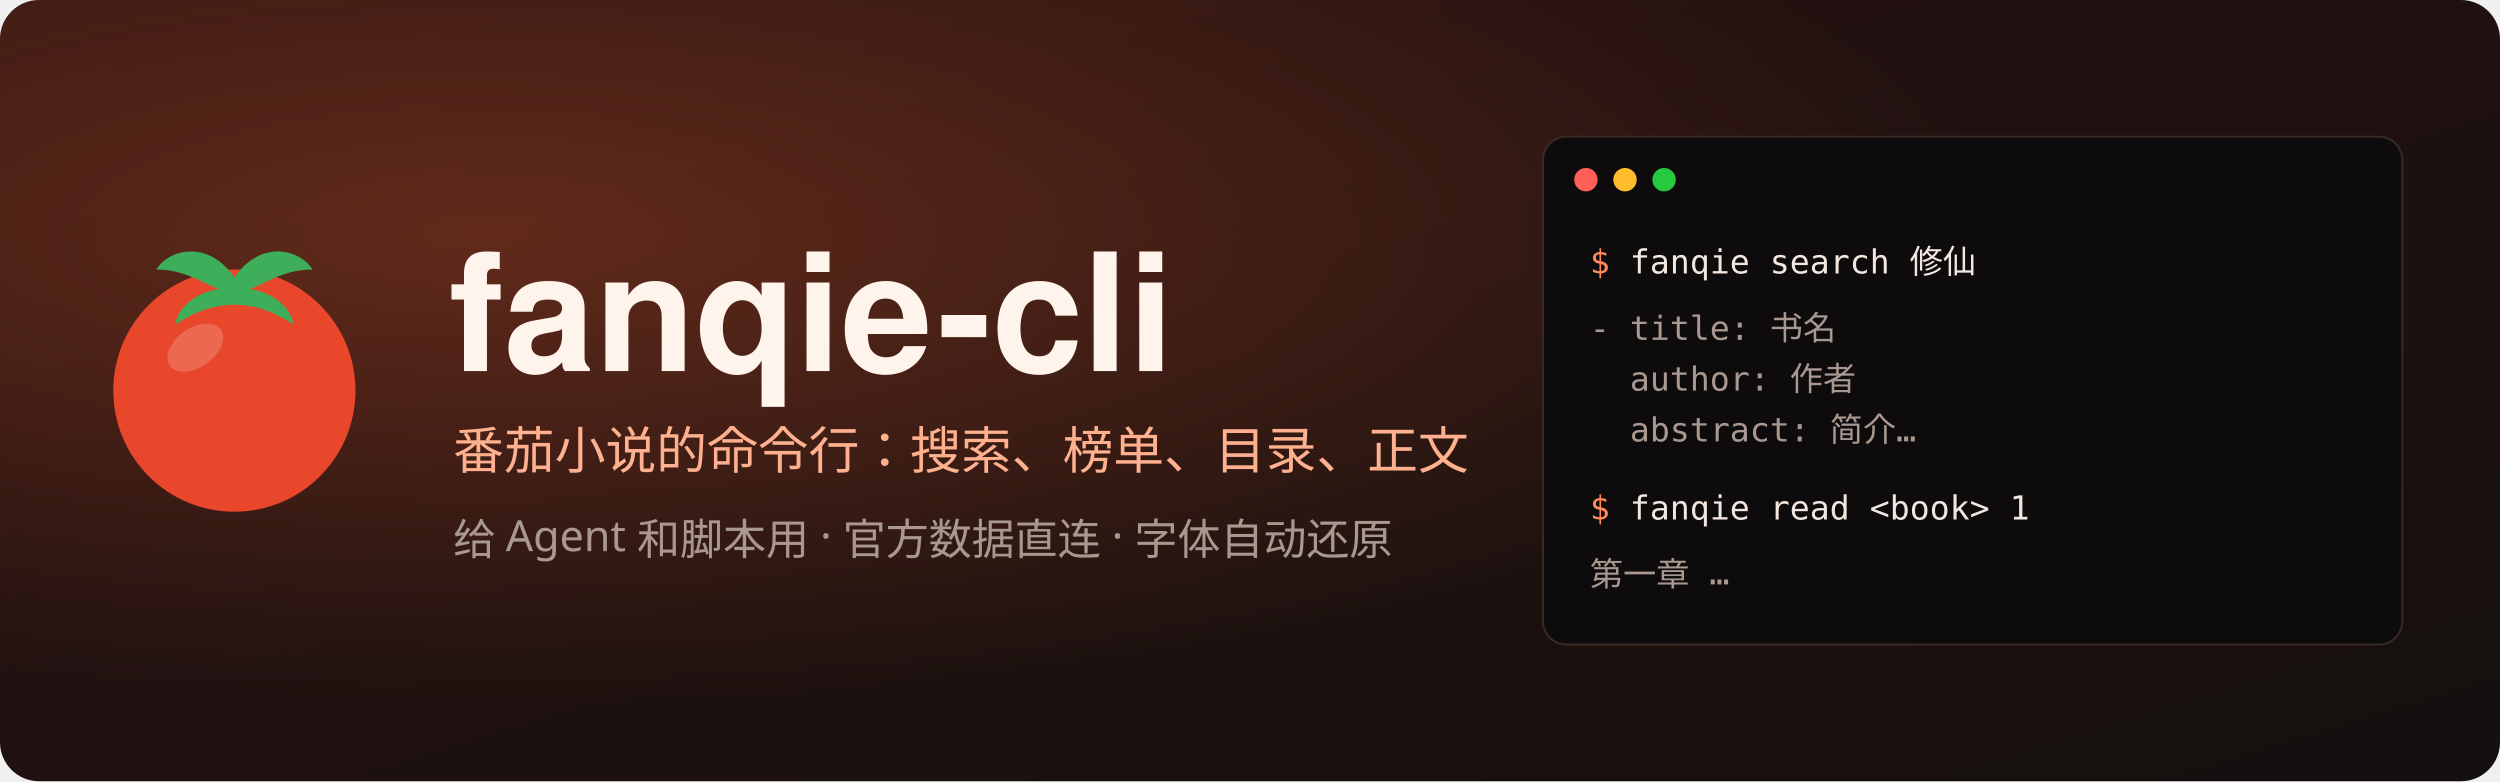
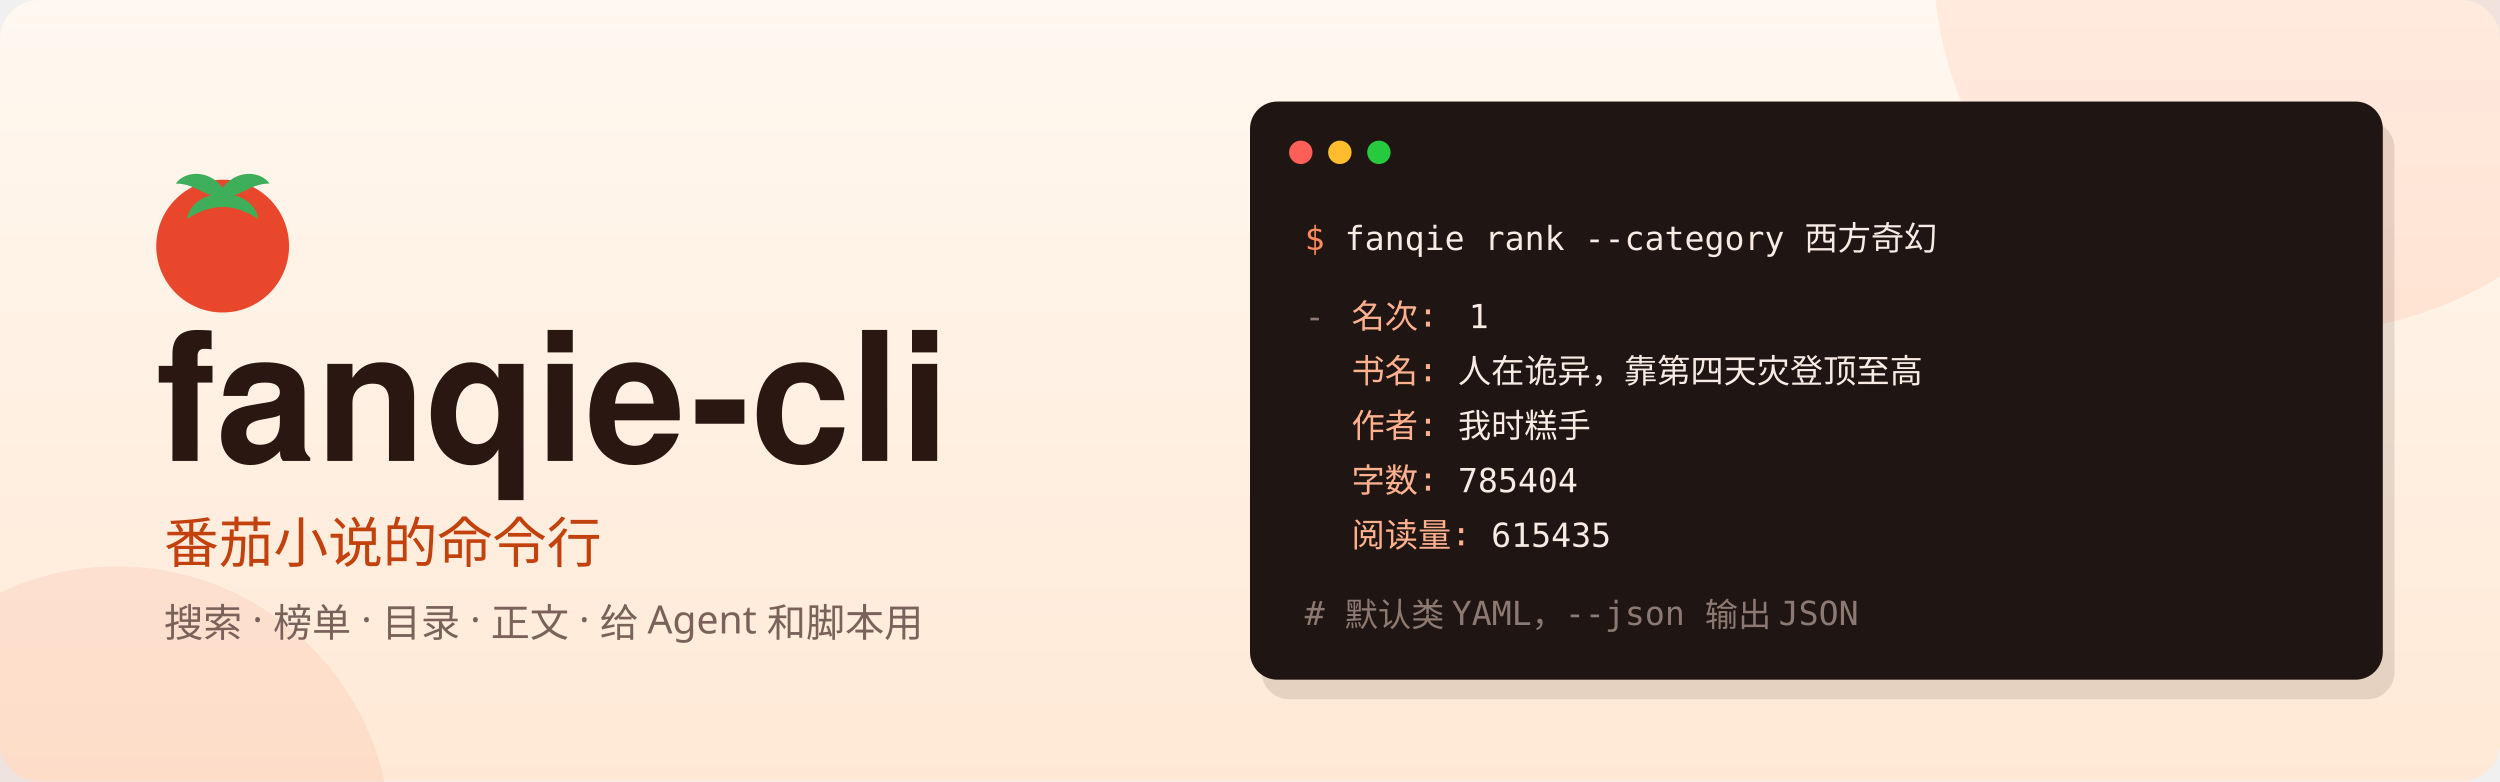
<svg xmlns="http://www.w3.org/2000/svg" width="1280" height="400" viewBox="0 0 1280 400">
  <defs>
-     <linearGradient id="bg" x1="0" y1="0" x2="1" y2="1">
-       <stop offset="0" stop-color="#2a1210" />
-       <stop offset="1" stop-color="#14100f" />
+     <linearGradient id="bg" x1="0" y1="0" x2="0" y2="1">
+       <stop offset="0" stop-color="#fff8f0" />
+       <stop offset="1" stop-color="#ffe9d6" />
    </linearGradient>
-     <radialGradient id="glow" cx="0.2" cy="0.3" r="0.6">
-       <stop offset="0" stop-color="#ff6b35" stop-opacity="0.28" />
-       <stop offset="1" stop-color="#ff6b35" stop-opacity="0" />
-     </radialGradient>
  </defs>
  <rect width="1280" height="400" rx="20" fill="url(#bg)" />
-   <rect width="1280" height="400" rx="20" fill="url(#glow)" />
-   <g transform="translate(120 200)">
-     <circle r="62" fill="#e8472b" />
-     <ellipse cx="-20" cy="-22" rx="16" ry="10" fill="#fff" opacity="0.18" transform="rotate(-35 -20 -22)" />
-     <path d="M0 -58 C-14 -78 -34 -72 -40 -62 C-26 -62 -18 -56 -8 -52 C-22 -50 -30 -40 -30 -34 C-18 -42 -8 -44 0 -44 C8 -44 18 -42 30 -34 C30 -40 22 -50 8 -52 C18 -56 26 -62 40 -62 C34 -72 14 -78 0 -58 Z" fill="#3fae5a" />
+   <circle cx="1180" cy="-20" r="190" fill="#ff6b35" opacity="0.10" />
+   <circle cx="60" cy="430" r="140" fill="#e8472b" opacity="0.08" />
+   <g transform="translate(80 92)">
+     <circle cx="34" cy="34" r="34" fill="#e8472b" />
+     <path d="M34 4 C26 -6 14 -4 10 2 C18 2 22 6 28 8 C20 10 16 16 16 20 C22 16 28 14 34 14 C40 14 46 16 52 20 C52 16 48 10 40 8 C46 6 50 2 58 2 C54 -4 42 -6 34 4 Z" fill="#3fae5a" />
  </g>
-   <text x="230" y="190" font-family="Helvetica Neue, Helvetica, Arial, sans-serif" font-size="84" font-weight="700" fill="#fff4ec">fanqie-cli</text>
-   <text x="232" y="240" font-family="PingFang SC, Hiragino Sans GB, Arial Unicode MS, sans-serif" font-size="26" fill="#ffb18f">番茄小说的命令行：搜索、榜单、目录、正文</text>
-   <text x="232" y="284" font-family="PingFang SC, Hiragino Sans GB, Arial Unicode MS, sans-serif" font-size="22" fill="#a89890">给 Agent 和脚本用 · 官方数据直连 · 字体自动还原</text>
-   <g transform="translate(790 70)">
-     <rect width="440" height="260" rx="12" fill="#0d0b0b" stroke="#3a2a26" />
-     <circle cx="22" cy="22" r="6" fill="#ff5f56" />
-     <circle cx="42" cy="22" r="6" fill="#ffbd2e" />
-     <circle cx="62" cy="22" r="6" fill="#27c93f" />
+   <text x="80" y="236" font-family="Helvetica Neue, Helvetica, Arial, sans-serif" font-size="92" font-weight="800" fill="#2a1712">fanqie-cli</text>
+   <text x="84" y="288" font-family="PingFang SC, Hiragino Sans GB, Arial Unicode MS, sans-serif" font-size="28" fill="#c2410c">番茄小说的命令行</text>
+   <text x="84" y="326" font-family="PingFang SC, Hiragino Sans GB, Arial Unicode MS, sans-serif" font-size="20" fill="#7a625a">搜索 · 榜单 · 目录 · 正文 · 给 Agent 和脚本用</text>
+   <g transform="translate(640 52)">
+     <rect x="6" y="10" width="580" height="296" rx="14" fill="#2a1712" opacity="0.12" />
+     <rect width="580" height="296" rx="14" fill="#1f1512" />
+     <circle cx="26" cy="26" r="6" fill="#ff5f56" />
+     <circle cx="46" cy="26" r="6" fill="#ffbd2e" />
+     <circle cx="66" cy="26" r="6" fill="#27c93f" />
    <g xml:space="preserve" font-family="Menlo, Monaco, monospace" font-size="17">
-       <text x="24" y="70" fill="#ff8a5c">$ <tspan fill="#f2e6df">fanqie search 修仙</tspan>
+       <text x="28" y="76" fill="#ff8a5c">$ <tspan fill="#f7ebe3">fanqie rank --category 西方奇幻</tspan>
      </text>
-       <text x="24" y="104" fill="#a89890">- title: 书名</text>
-       <text x="24" y="130" fill="#a89890">  author: 作者</text>
-       <text x="24" y="156" fill="#a89890">  abstract: 简介…</text>
-       <text x="24" y="196" fill="#ff8a5c">$ <tspan fill="#f2e6df">fanqie read &lt;book&gt; 1</tspan>
+       <text x="28" y="116" fill="#8c7a72">- </text>
+       <text x="52" y="116" fill="#ffb18f">名次: </text>
+       <text x="112" y="116" fill="#f7ebe3">1</text>
+       <text x="52" y="144" fill="#ffb18f">书名: <tspan fill="#f7ebe3">人在诡异，靠第四天灾登顶至高</tspan>
      </text>
-       <text x="24" y="230" fill="#a89890">第一章 …</text>
+       <text x="52" y="172" fill="#ffb18f">作者: <tspan fill="#f7ebe3">我时糕手</tspan>
+       </text>
+       <text x="52" y="200" fill="#ffb18f">字数: <tspan fill="#f7ebe3">785404</tspan>
+       </text>
+       <text x="52" y="228" fill="#ffb18f">阅读量: <tspan fill="#f7ebe3">615435</tspan>
+       </text>
+       <text x="28" y="268" fill="#8c7a72"># 默认类 YAML，--json 输出 JSON</text>
    </g>
  </g>
</svg>
